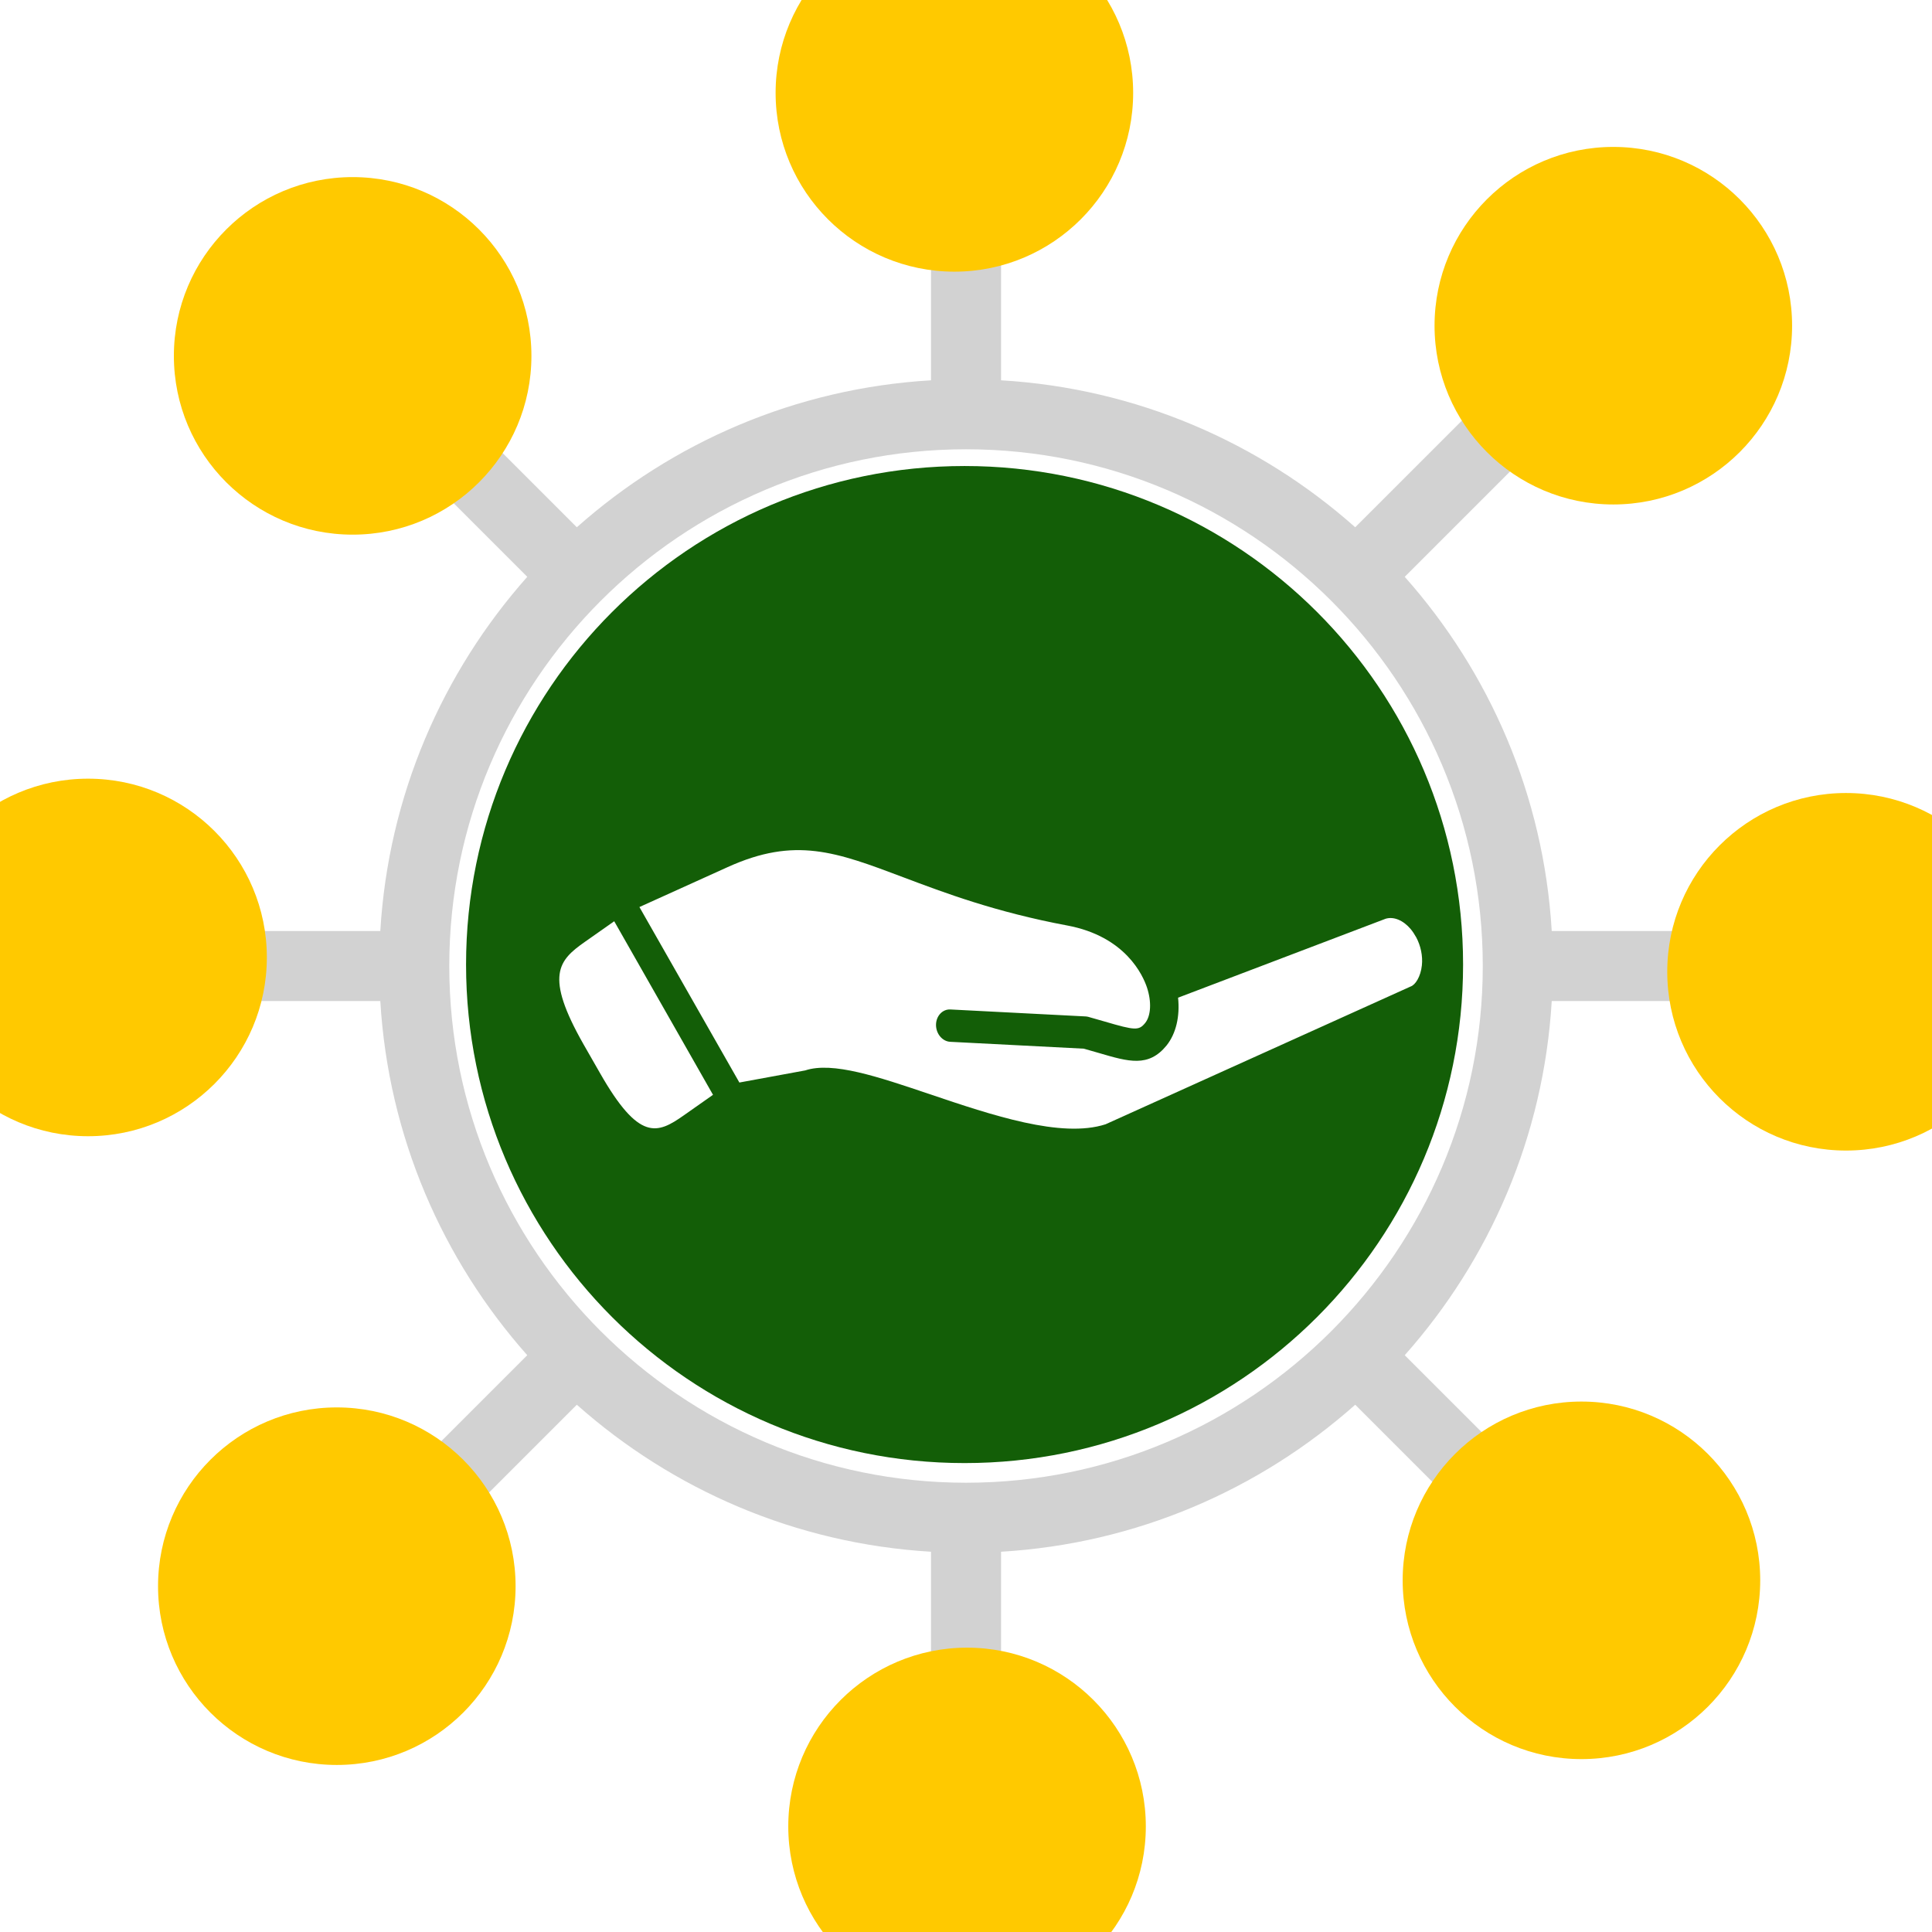
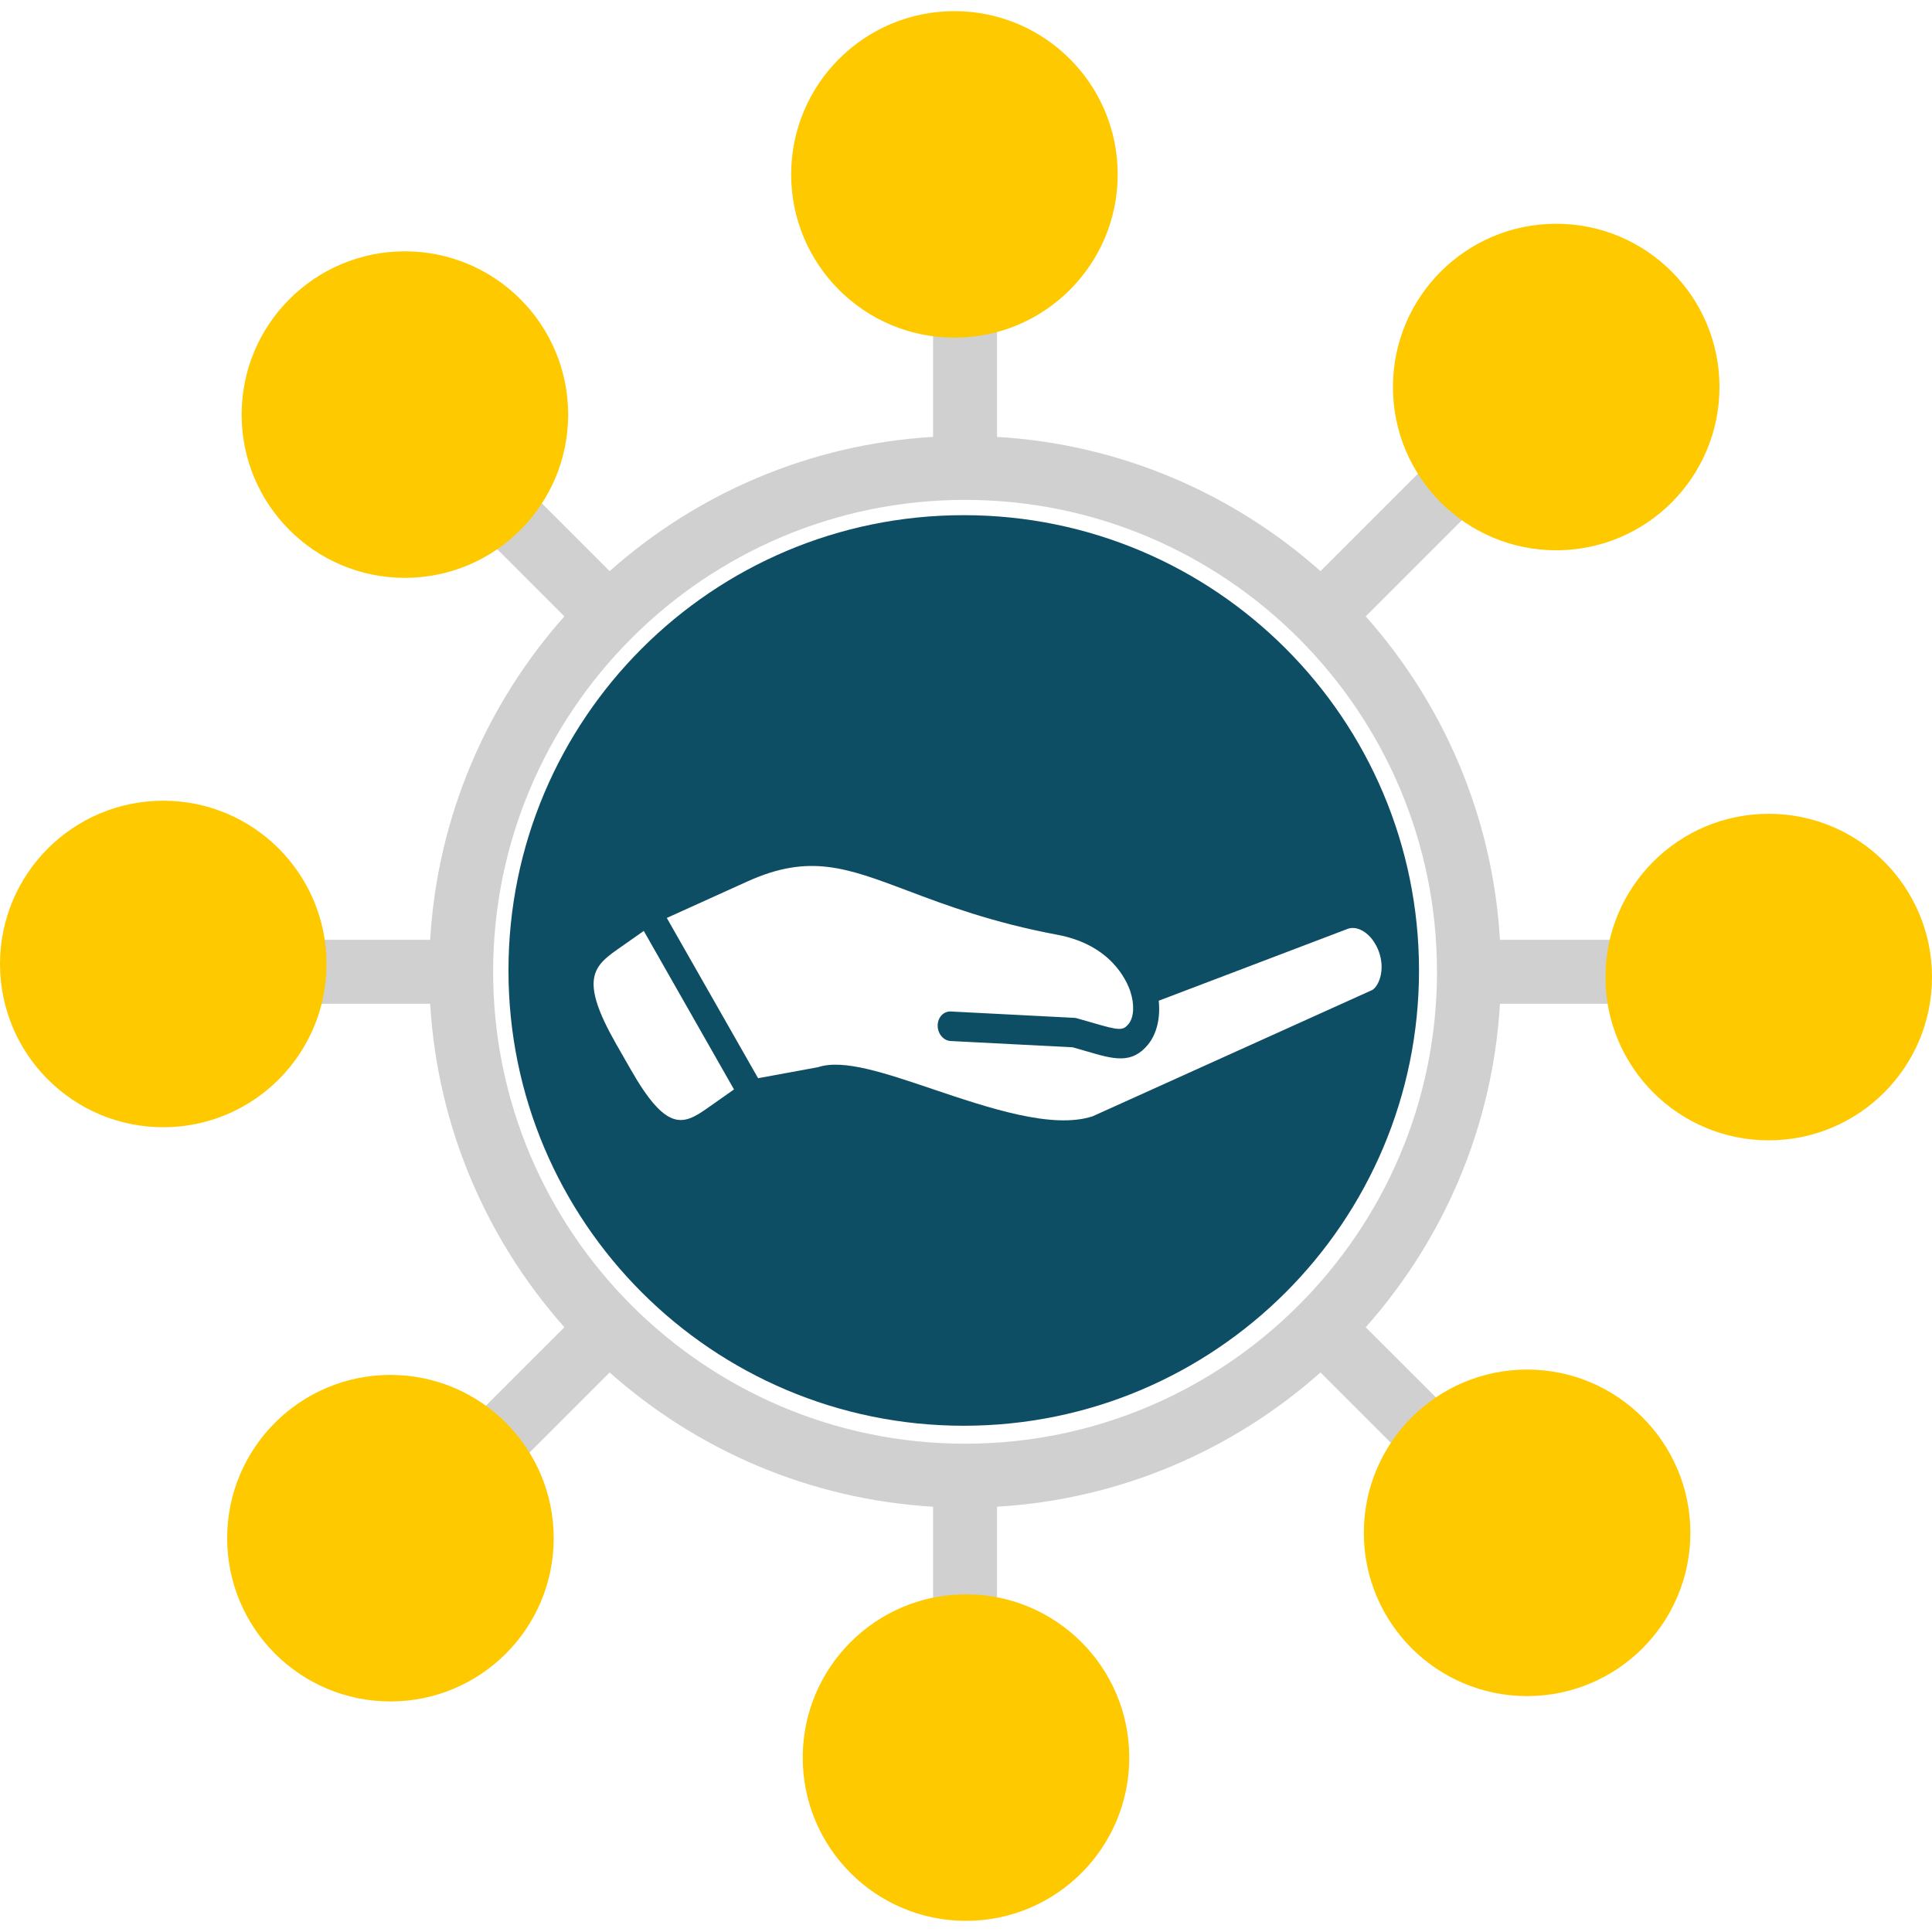
- <svg xmlns="http://www.w3.org/2000/svg" viewBox="130.77 125.498 189.75 189.75" width="210.833px" height="210.833px">
+ <svg xmlns="http://www.w3.org/2000/svg" xmlns:ns1="https://boxy-svg.com" viewBox="0 0 207.772 205.375" width="210.833px" height="210.833px">
  <defs>
    <clipPath id="997eeaadf5">
      <path d="M 92.766 99.102 L 282.516 99.102 L 282.516 288.852 L 92.766 288.852 Z M 92.766 99.102 " clip-rule="nonzero" />
    </clipPath>
    <clipPath id="119446c84a">
      <path d="M 187.5 144.871 C 160.457 144.871 138.539 166.793 138.539 193.836 C 138.539 220.875 160.457 242.797 187.5 242.797 C 214.543 242.797 236.461 220.875 236.461 193.836 C 236.461 166.793 214.543 144.871 187.5 144.871 Z M 187.5 144.871 " clip-rule="nonzero" />
    </clipPath>
+     <ns1:export>
+       <ns1:file format="png" path="favicon.png" width="64" height="64">
+         <ns1:variant scale="2" suffix="@2x" />
+       </ns1:file>
+     </ns1:export>
  </defs>
-   <g clip-path="url(#997eeaadf5)" style="" transform="matrix(1, 0, 0, 1, 38.0047, 26.39638)">
-     <path d="M 187.641 244.727 C 159.656 244.727 136.891 221.961 136.891 193.977 C 136.891 165.992 159.656 143.227 187.641 143.227 C 215.625 143.227 238.395 165.992 238.395 193.977 C 238.395 221.961 215.625 244.727 187.641 244.727 Z M 271.516 182.973 C 266.637 182.973 262.508 186.145 261.062 190.539 L 245.168 190.539 C 244.379 177.234 239.062 165.129 230.73 155.754 L 244.27 142.215 C 248.395 144.297 253.562 143.621 257.008 140.172 C 261.305 135.875 261.305 128.906 257.008 124.609 C 252.711 120.312 245.746 120.312 241.449 124.609 C 238 128.059 237.32 133.223 239.406 137.352 L 225.867 150.887 C 216.488 142.559 204.387 137.238 191.082 136.453 L 191.082 120.559 C 195.473 119.113 198.645 114.98 198.645 110.105 C 198.645 104.027 193.719 99.102 187.641 99.102 C 181.566 99.102 176.641 104.027 176.641 110.105 C 176.641 114.98 179.812 119.113 184.203 120.559 L 184.203 136.453 C 170.898 137.238 158.797 142.559 149.418 150.887 L 135.879 137.352 C 137.965 133.223 137.285 128.059 133.836 124.609 C 129.539 120.312 122.574 120.312 118.277 124.609 C 113.98 128.906 113.98 135.875 118.277 140.172 C 121.723 143.621 126.887 144.297 131.016 142.215 L 144.551 155.754 C 136.227 165.129 130.906 177.234 130.117 190.539 L 114.223 190.539 C 112.777 186.145 108.645 182.973 103.77 182.973 C 97.695 182.973 92.766 187.898 92.766 193.977 C 92.766 200.055 97.695 204.98 103.77 204.98 C 108.645 204.98 112.777 201.809 114.223 197.418 L 130.117 197.418 C 130.906 210.723 136.227 222.824 144.551 232.203 L 131.016 245.738 C 126.887 243.656 121.723 244.336 118.277 247.781 C 113.98 252.078 113.98 259.047 118.277 263.344 C 122.574 267.641 129.539 267.641 133.836 263.344 C 137.285 259.898 137.965 254.73 135.879 250.605 L 149.418 237.066 C 158.797 245.395 170.898 250.715 184.203 251.504 L 184.203 267.398 C 179.812 268.844 176.641 272.973 176.641 277.848 C 176.641 283.926 181.566 288.852 187.641 288.852 C 193.719 288.852 198.645 283.926 198.645 277.848 C 198.645 272.973 195.473 268.844 191.082 267.398 L 191.082 251.504 C 204.387 250.715 216.488 245.395 225.867 237.066 L 239.406 250.605 C 237.32 254.73 238 259.898 241.449 263.344 C 245.746 267.641 252.711 267.641 257.008 263.344 C 261.305 259.047 261.305 252.078 257.008 247.781 C 253.562 244.336 248.395 243.656 244.27 245.738 L 230.73 232.203 C 239.062 222.824 244.379 210.723 245.168 197.418 L 261.062 197.418 C 262.508 201.809 266.637 204.98 271.516 204.98 C 277.59 204.98 282.516 200.055 282.516 193.977 C 282.516 187.898 277.59 182.973 271.516 182.973 " fill-opacity="1" fill-rule="nonzero" style="fill: rgb(210, 210, 210);">
+   <g clip-path="url(#997eeaadf5)" style="" transform="matrix(1, 0, 0, 1, -83.85729, -90.66663)">
+     <path d="M 187.641 244.727 C 159.656 244.727 136.891 221.961 136.891 193.977 C 136.891 165.992 159.656 143.227 187.641 143.227 C 215.625 143.227 238.395 165.992 238.395 193.977 C 238.395 221.961 215.625 244.727 187.641 244.727 Z M 271.516 182.973 C 266.637 182.973 262.508 186.145 261.062 190.539 L 245.168 190.539 C 244.379 177.234 239.062 165.129 230.73 155.754 L 244.27 142.215 C 248.395 144.297 253.562 143.621 257.008 140.172 C 261.305 135.875 261.305 128.906 257.008 124.609 C 252.711 120.312 245.746 120.312 241.449 124.609 C 238 128.059 237.32 133.223 239.406 137.352 L 225.867 150.887 C 216.488 142.559 204.387 137.238 191.082 136.453 L 191.082 120.559 C 195.473 119.113 198.645 114.98 198.645 110.105 C 198.645 104.027 193.719 99.102 187.641 99.102 C 181.566 99.102 176.641 104.027 176.641 110.105 C 176.641 114.98 179.812 119.113 184.203 120.559 L 184.203 136.453 C 170.898 137.238 158.797 142.559 149.418 150.887 L 135.879 137.352 C 137.965 133.223 137.285 128.059 133.836 124.609 C 129.539 120.312 122.574 120.312 118.277 124.609 C 113.98 128.906 113.98 135.875 118.277 140.172 C 121.723 143.621 126.887 144.297 131.016 142.215 L 144.551 155.754 C 136.227 165.129 130.906 177.234 130.117 190.539 L 114.223 190.539 C 112.777 186.145 108.645 182.973 103.77 182.973 C 97.695 182.973 92.766 187.898 92.766 193.977 C 92.766 200.055 97.695 204.98 103.77 204.98 C 108.645 204.98 112.777 201.809 114.223 197.418 L 130.117 197.418 C 130.906 210.723 136.227 222.824 144.551 232.203 L 131.016 245.738 C 126.887 243.656 121.723 244.336 118.277 247.781 C 113.98 252.078 113.98 259.047 118.277 263.344 C 122.574 267.641 129.539 267.641 133.836 263.344 C 137.285 259.898 137.965 254.73 135.879 250.605 L 149.418 237.066 C 158.797 245.395 170.898 250.715 184.203 251.504 L 184.203 267.398 C 179.812 268.844 176.641 272.973 176.641 277.848 C 176.641 283.926 181.566 288.852 187.641 288.852 C 193.719 288.852 198.645 283.926 198.645 277.848 C 198.645 272.973 195.473 268.844 191.082 267.398 L 191.082 251.504 C 204.387 250.715 216.488 245.395 225.867 237.066 L 239.406 250.605 C 237.32 254.73 238 259.898 241.449 263.344 C 245.746 267.641 252.711 267.641 257.008 263.344 C 261.305 259.047 261.305 252.078 257.008 247.781 C 253.562 244.336 248.395 243.656 244.27 245.738 L 230.73 232.203 C 239.062 222.824 244.379 210.723 245.168 197.418 L 261.062 197.418 C 262.508 201.809 266.637 204.98 271.516 204.98 C 277.59 204.98 282.516 200.055 282.516 193.977 C 282.516 187.898 277.59 182.973 271.516 182.973 " fill-opacity="1" fill-rule="nonzero" style="fill: rgb(208, 208, 208);">
      </path>
    <g clip-path="url(#119446c84a)" style="">
-       <path d="M 138.539 144.871 L 236.461 144.871 L 236.461 242.797 L 138.539 242.797 Z M 138.539 144.871 " fill-opacity="1" fill-rule="nonzero" style="fill: rgb(19, 94, 7);" />
-       <g style="" transform="matrix(1, 0, 0, 1, 0.409857, -1.516688)">
-         <path d="M 162.383 208.145 L 159.523 210.156 C 156.918 211.992 155.129 212.762 151.273 205.992 L 149.668 203.188 C 145.812 196.406 147.211 194.941 149.812 193.113 L 152.68 191.098 Z M 162.383 208.145 " fill-opacity="1" fill-rule="nonzero" style="fill: rgb(255, 255, 255);" />
-         <path d="M 231.434 192.648 C 231.891 193.5 232.105 194.508 232.004 195.434 C 231.887 196.543 231.359 197.352 230.906 197.504 L 200.938 211.039 C 196.594 212.445 189.746 210.133 183.703 208.094 C 178.566 206.359 174.133 204.855 171.434 205.75 L 164.973 206.938 L 155.156 189.703 L 163.82 185.781 C 170.457 182.773 174.449 184.281 181.066 186.777 C 185.117 188.309 190.164 190.203 197.16 191.512 C 202.926 192.586 204.617 196.445 205.004 197.602 C 205.469 199.008 205.398 200.379 204.828 201.09 C 204.211 201.844 203.84 201.828 200.871 200.953 C 200.375 200.812 199.828 200.652 199.227 200.484 C 199.137 200.461 199.047 200.449 198.953 200.445 L 185.695 199.762 C 184.922 199.723 184.289 200.402 184.285 201.277 C 184.285 202.152 184.91 202.898 185.68 202.938 L 198.805 203.613 C 199.34 203.766 199.828 203.902 200.273 204.035 C 203.215 204.898 205.156 205.473 206.93 203.297 C 207.863 202.129 208.25 200.434 208.059 198.605 L 228.445 190.852 C 229.23 190.613 230.168 190.996 230.902 191.863 C 231.102 192.105 231.281 192.375 231.434 192.656 Z M 231.434 192.648 " fill-opacity="1" fill-rule="nonzero" style="fill: rgb(255, 255, 255);" />
-       </g>
+       <path d="M 138.539 144.871 L 236.461 144.871 L 236.461 242.797 L 138.539 242.797 Z M 138.539 144.871 " fill-opacity="1" fill-rule="nonzero" style="fill: rgb(14, 78, 100);" />
    </g>
  </g>
-   <g>
+   <g transform="matrix(1, 0, 0, 1, -121.862, -117.063)" style="">
    <ellipse style="stroke-width: 0.953px; fill: rgb(255, 201, 0);" cx="224.504" cy="134.621" rx="17.558" ry="17.558" />
    <ellipse style="stroke-width: 0.953px; fill: rgb(255, 201, 0);" cx="165.405" cy="160.45" rx="17.558" ry="17.558" />
    <ellipse style="stroke-width: 0.953px; fill: rgb(255, 201, 0);" cx="139.42" cy="219.533" rx="17.558" ry="17.558" />
    <ellipse style="stroke-width: 0.953px; fill: rgb(255, 201, 0);" cx="163.85" cy="281.284" rx="17.558" ry="17.558" />
    <ellipse style="stroke-width: 0.953px; fill: rgb(255, 201, 0);" cx="225.748" cy="304.88" rx="17.558" ry="17.558" />
    <ellipse style="stroke-width: 0.953px; fill: rgb(255, 201, 0);" cx="286.09" cy="280.709" rx="17.558" ry="17.558" />
    <ellipse style="stroke-width: 0.953px; fill: rgb(255, 201, 0);" cx="312.076" cy="220.941" rx="17.558" ry="17.558" />
    <ellipse style="stroke-width: 0.953px; fill: rgb(255, 201, 0);" cx="289.221" cy="157.486" rx="17.558" ry="17.558" />
  </g>
+   <g style="" transform="matrix(1, 0, 0, 1, -83.447, -92.183)">
+     <path d="M 162.383 208.145 L 159.523 210.156 C 156.918 211.992 155.129 212.762 151.273 205.992 L 149.668 203.188 C 145.812 196.406 147.211 194.941 149.812 193.113 L 152.68 191.098 Z M 162.383 208.145 " fill-opacity="1" fill-rule="nonzero" style="fill: rgb(255, 255, 255); stroke-width: 3px;" />
+     <path d="M 231.434 192.648 C 231.891 193.5 232.105 194.508 232.004 195.434 C 231.887 196.543 231.359 197.352 230.906 197.504 L 200.938 211.039 C 196.594 212.445 189.746 210.133 183.703 208.094 C 178.566 206.359 174.133 204.855 171.434 205.75 L 164.973 206.938 L 155.156 189.703 L 163.82 185.781 C 170.457 182.773 174.449 184.281 181.066 186.777 C 185.117 188.309 190.164 190.203 197.16 191.512 C 202.926 192.586 204.617 196.445 205.004 197.602 C 205.469 199.008 205.398 200.379 204.828 201.09 C 204.211 201.844 203.84 201.828 200.871 200.953 C 200.375 200.812 199.828 200.652 199.227 200.484 C 199.137 200.461 199.047 200.449 198.953 200.445 L 185.695 199.762 C 184.922 199.723 184.289 200.402 184.285 201.277 C 184.285 202.152 184.91 202.898 185.68 202.938 L 198.805 203.613 C 199.34 203.766 199.828 203.902 200.273 204.035 C 203.215 204.898 205.156 205.473 206.93 203.297 C 207.863 202.129 208.25 200.434 208.059 198.605 L 228.445 190.852 C 229.23 190.613 230.168 190.996 230.902 191.863 C 231.102 192.105 231.281 192.375 231.434 192.656 Z M 231.434 192.648 " fill-opacity="1" fill-rule="nonzero" style="fill: rgb(255, 255, 255); stroke-width: 3px;" />
+   </g>
</svg>
